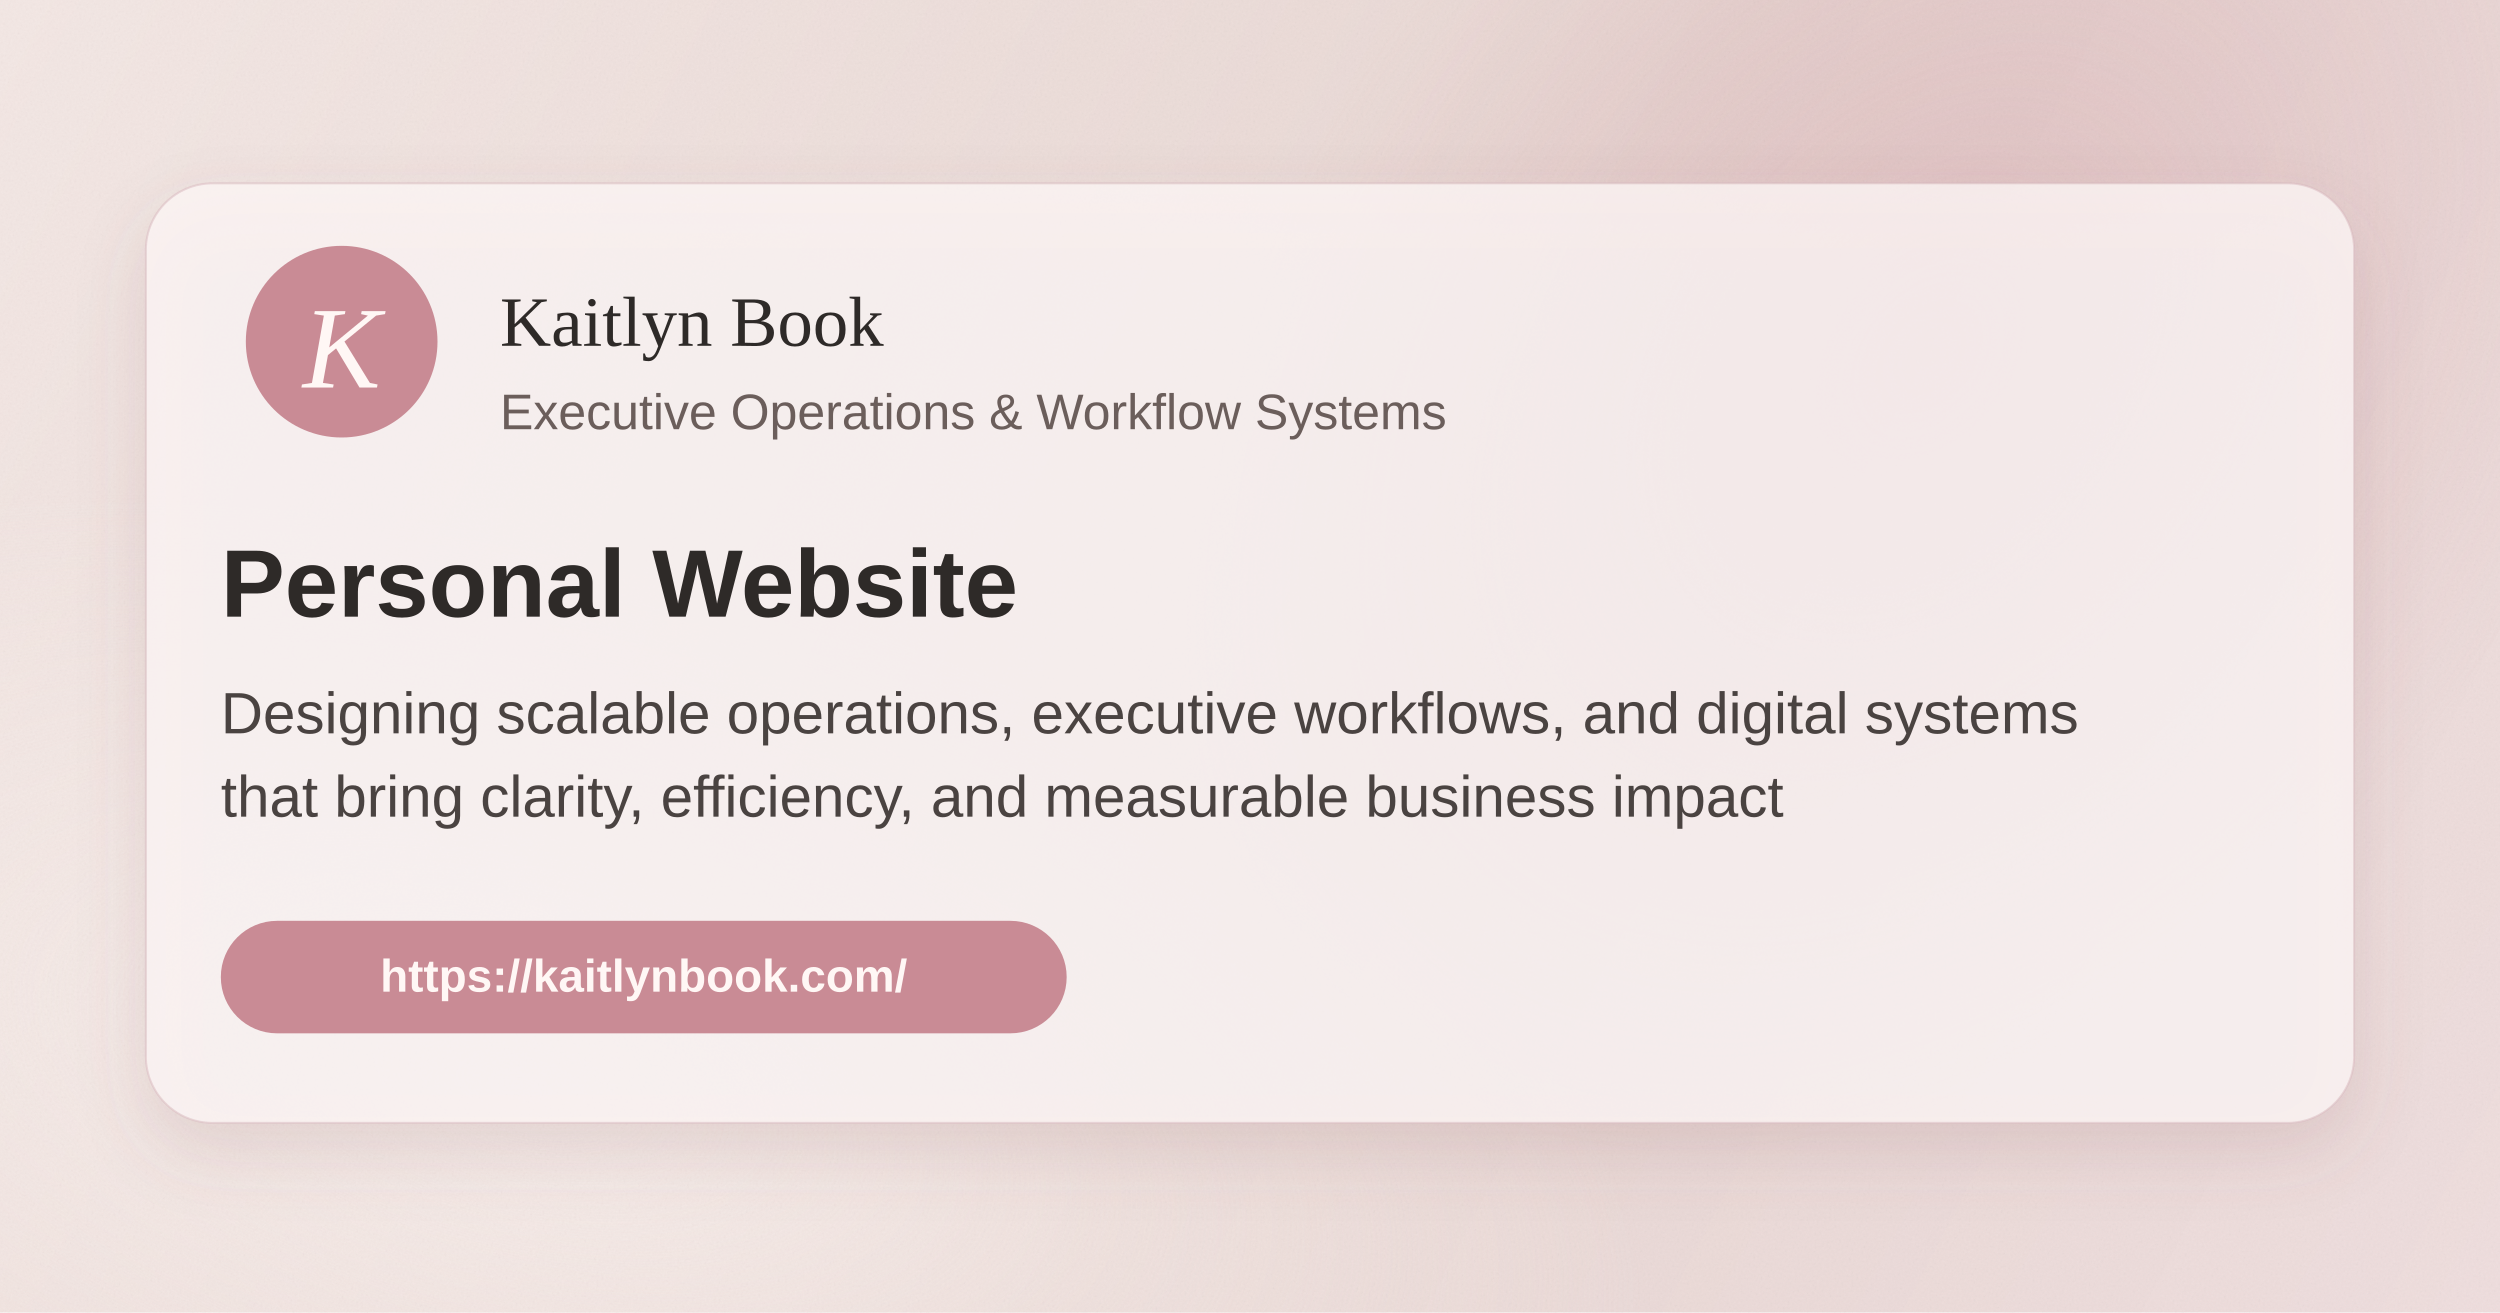
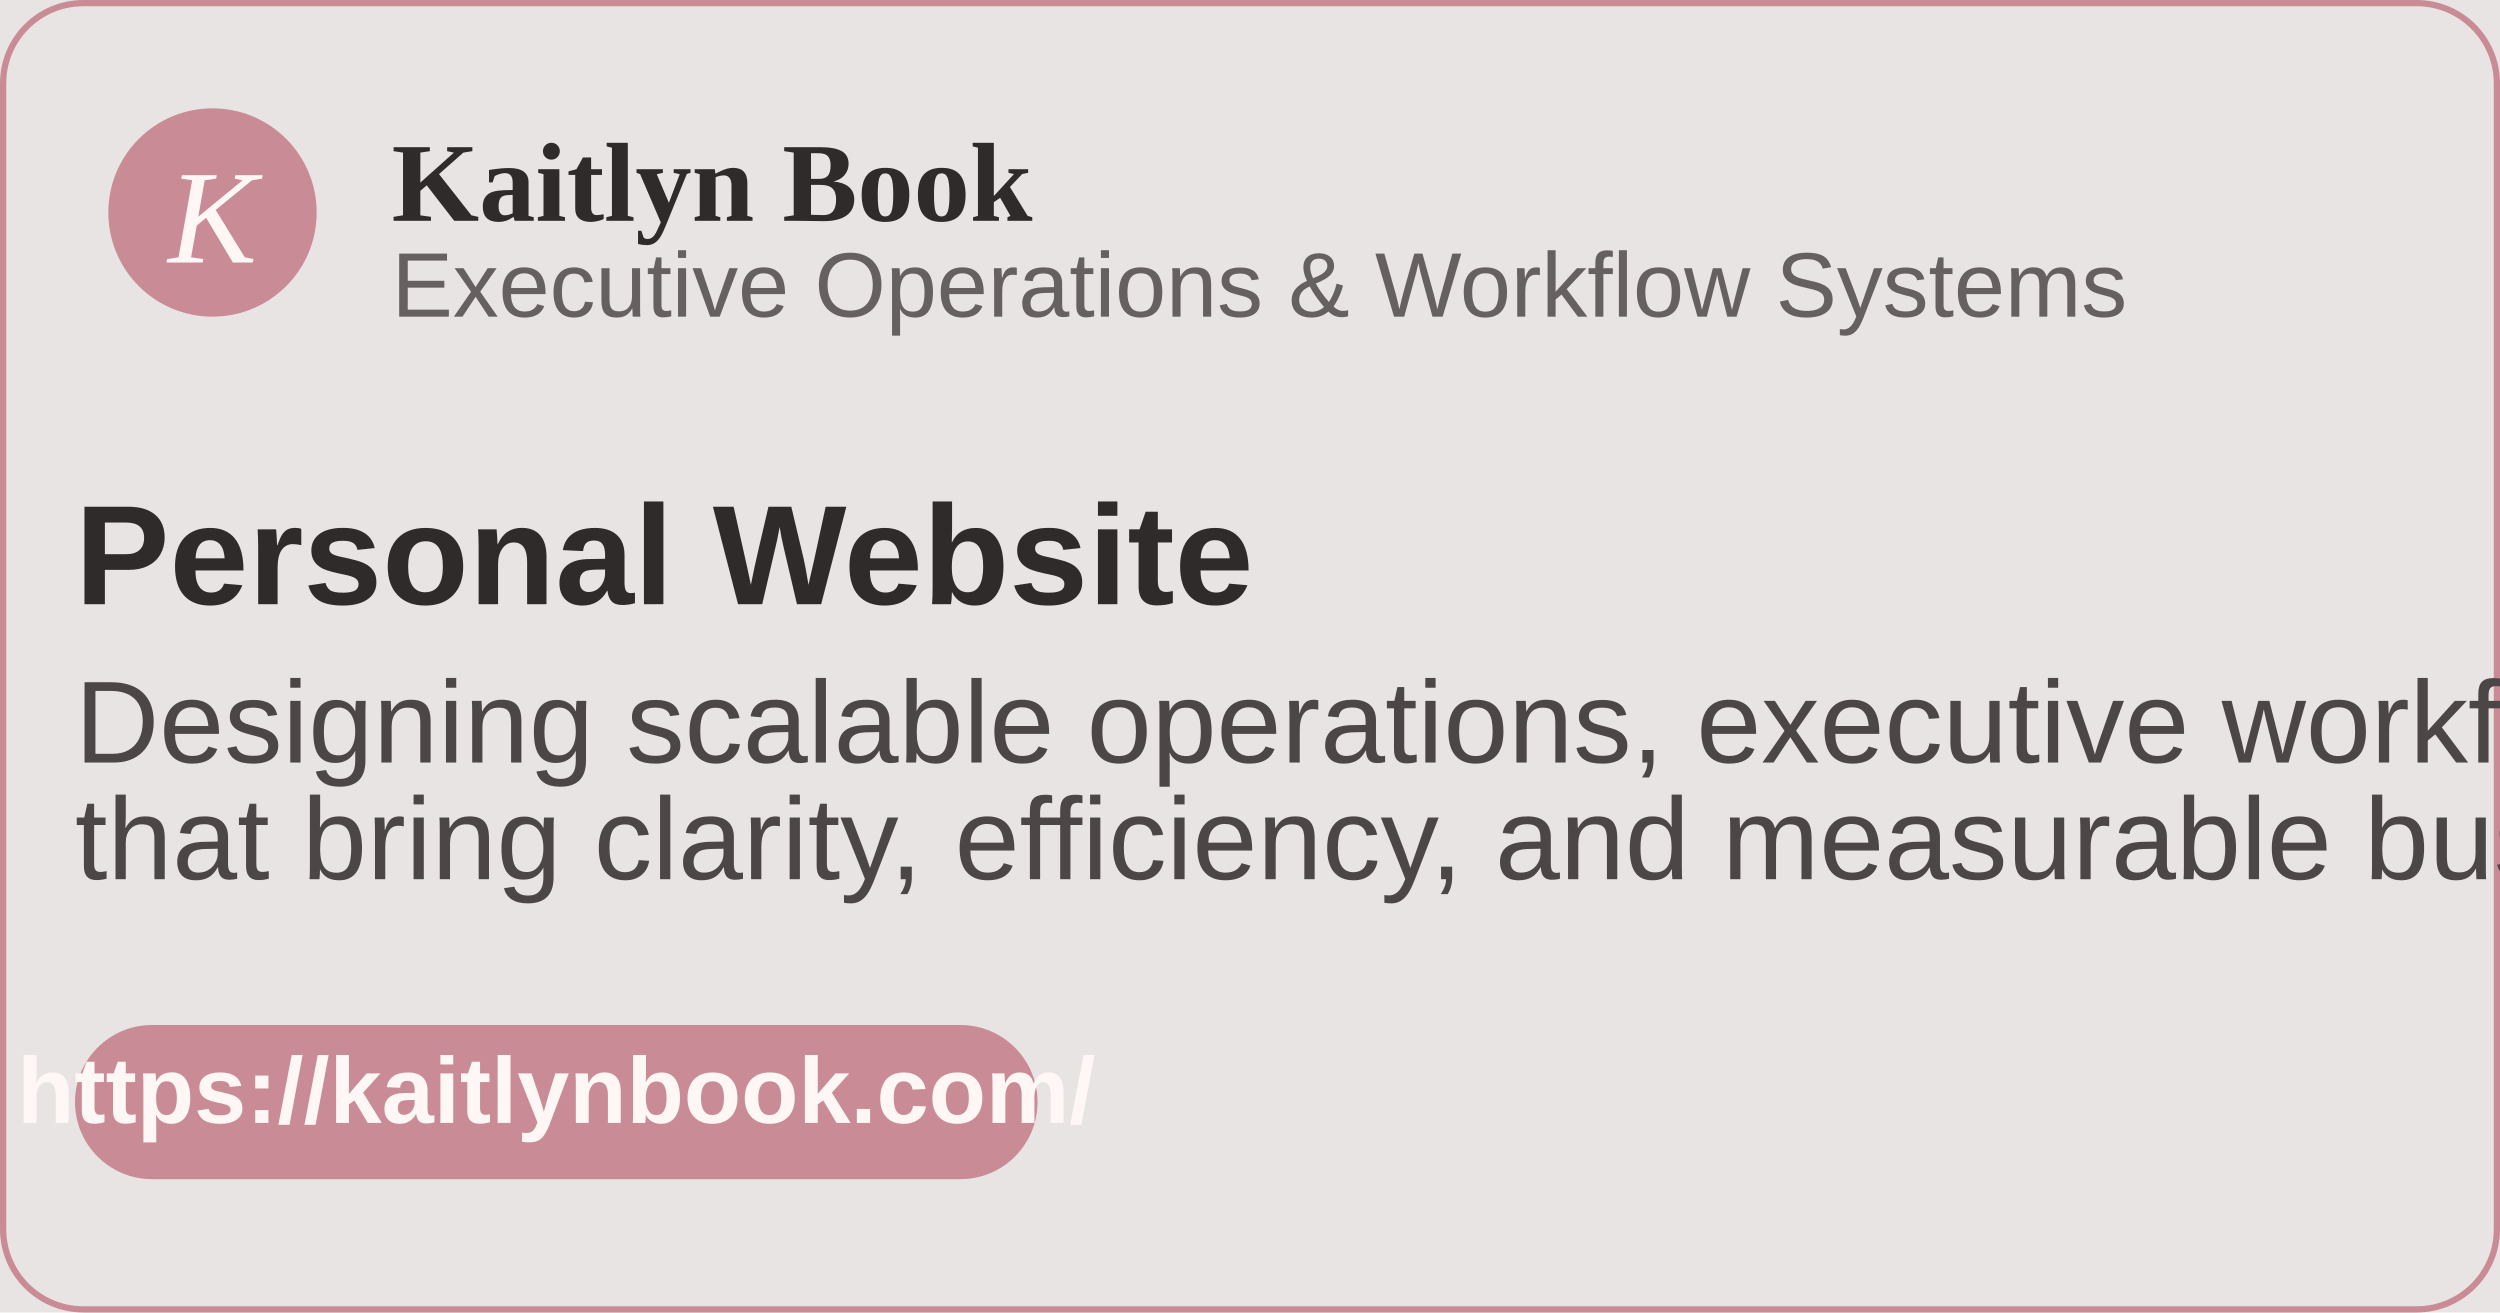
<svg xmlns="http://www.w3.org/2000/svg" width="1200" height="630" viewBox="0 0 1200 630" fill="none">
-   <defs>
-     <linearGradient id="bg" x1="0" y1="0" x2="1200" y2="630" gradientUnits="userSpaceOnUse">
-       <stop offset="0" stop-color="#F3E7E4" />
-       <stop offset="0.55" stop-color="#E8D7D3" />
-       <stop offset="1" stop-color="#EEDDDD" />
-     </linearGradient>
-     <radialGradient id="roseGlow" cx="0" cy="0" r="1" gradientUnits="userSpaceOnUse" gradientTransform="translate(925 170) rotate(129) scale(430 300)">
-       <stop stop-color="#C98B95" stop-opacity="0.34" />
-       <stop offset="1" stop-color="#C98B95" stop-opacity="0" />
-     </radialGradient>
-     <radialGradient id="creamGlow" cx="0" cy="0" r="1" gradientUnits="userSpaceOnUse" gradientTransform="translate(250 520) rotate(14) scale(560 260)">
-       <stop stop-color="#F8EEEB" stop-opacity="0.88" />
-       <stop offset="1" stop-color="#F8EEEB" stop-opacity="0" />
-     </radialGradient>
-     <filter id="grain" x="-20%" y="-20%" width="140%" height="140%">
-       <feTurbulence type="fractalNoise" baseFrequency="0.85" numOctaves="2" stitchTiles="stitch" />
-       <feColorMatrix type="saturate" values="0" />
-       <feComponentTransfer>
-         <feFuncA type="table" tableValues="0 0.08" />
-       </feComponentTransfer>
-     </filter>
-     <filter id="softShadow" x="-20%" y="-20%" width="140%" height="140%">
-       <feDropShadow dx="0" dy="14" stdDeviation="16" flood-color="#8D5D66" flood-opacity="0.2" />
-     </filter>
-   </defs>
-   <rect width="1200" height="630" fill="url(#bg)" />
-   <rect width="1200" height="630" fill="url(#roseGlow)" />
-   <rect width="1200" height="630" fill="url(#creamGlow)" />
-   <rect width="1200" height="630" filter="url(#grain)" />
-   <g filter="url(#softShadow)">
-     <rect x="70" y="88" width="1060" height="451" rx="32" fill="#FCF6F4" fill-opacity="0.78" />
-     <rect x="70" y="88" width="1060" height="451" rx="32" stroke="#D9B8BE" stroke-opacity="0.5" />
-   </g>
-   <circle cx="164" cy="164" r="46" fill="#C98B95" />
-   <text x="164" y="186" text-anchor="middle" font-family="Georgia, 'Times New Roman', serif" font-size="56" font-style="italic" fill="#FFF7F5">K</text>
-   <text x="240" y="166" font-family="Georgia, 'Times New Roman', serif" font-size="34" fill="#2E2A28">Kaitlyn Book</text>
-   <text x="240" y="206" font-family="'Helvetica Neue', Arial, sans-serif" font-size="24" fill="#6B5E5B">Executive Operations &amp; Workflow Systems</text>
-   <text x="106" y="296" font-family="'Helvetica Neue', Arial, sans-serif" font-size="46" font-weight="600" fill="#2E2A28">
-     Personal Website
-   </text>
-   <text x="106" y="352" font-family="'Helvetica Neue', Arial, sans-serif" font-size="28" fill="#4A4341">
+   <rect width="1200" height="630" fill="#E9E4E4" />
+   <rect x="1.5" y="1.5" width="1197" height="627" rx="38.5" fill="#E9E4E4" stroke="#C98B95" stroke-width="3" />
+   <circle cx="102" cy="102" r="50" fill="#C98B95" />
+   <text x="102" y="126" text-anchor="middle" font-family="Georgia, 'Times New Roman', serif" font-size="64" font-style="italic" fill="#FFF7F5">K</text>
+   <text x="188" y="106" font-family="Georgia, 'Times New Roman', serif" font-size="54" font-weight="600" fill="#2F2B2B">Kaitlyn Book</text>
+   <text x="188" y="152" font-family="'Helvetica Neue', Arial, sans-serif" font-size="44" fill="#676060">Executive Operations &amp; Workflow Systems</text>
+   <text x="36" y="290" font-family="'Helvetica Neue', Arial, sans-serif" font-size="68" font-weight="700" fill="#2F2B2B">Personal Website</text>
+   <text x="36" y="366" font-family="'Helvetica Neue', Arial, sans-serif" font-size="56" fill="#4C4646">
    Designing scalable operations, executive workflows, and digital systems
  </text>
-   <text x="106" y="392" font-family="'Helvetica Neue', Arial, sans-serif" font-size="28" fill="#4A4341">
+   <text x="36" y="422" font-family="'Helvetica Neue', Arial, sans-serif" font-size="56" fill="#4C4646">
    that bring clarity, efficiency, and measurable business impact
  </text>
-   <rect x="106" y="442" width="406" height="54" rx="27" fill="#C98B95" />
-   <text x="309" y="476" text-anchor="middle" font-family="'Helvetica Neue', Arial, sans-serif" font-size="22" font-weight="600" fill="#FFF7F5">https://kaitlynbook.com/</text>
+   <rect x="36" y="492" width="462" height="74" rx="37" fill="#C98B95" />
+   <text x="267" y="539" text-anchor="middle" font-family="'Helvetica Neue', Arial, sans-serif" font-size="45" font-weight="700" fill="#FFF7F5">https://kaitlynbook.com/</text>
</svg>
